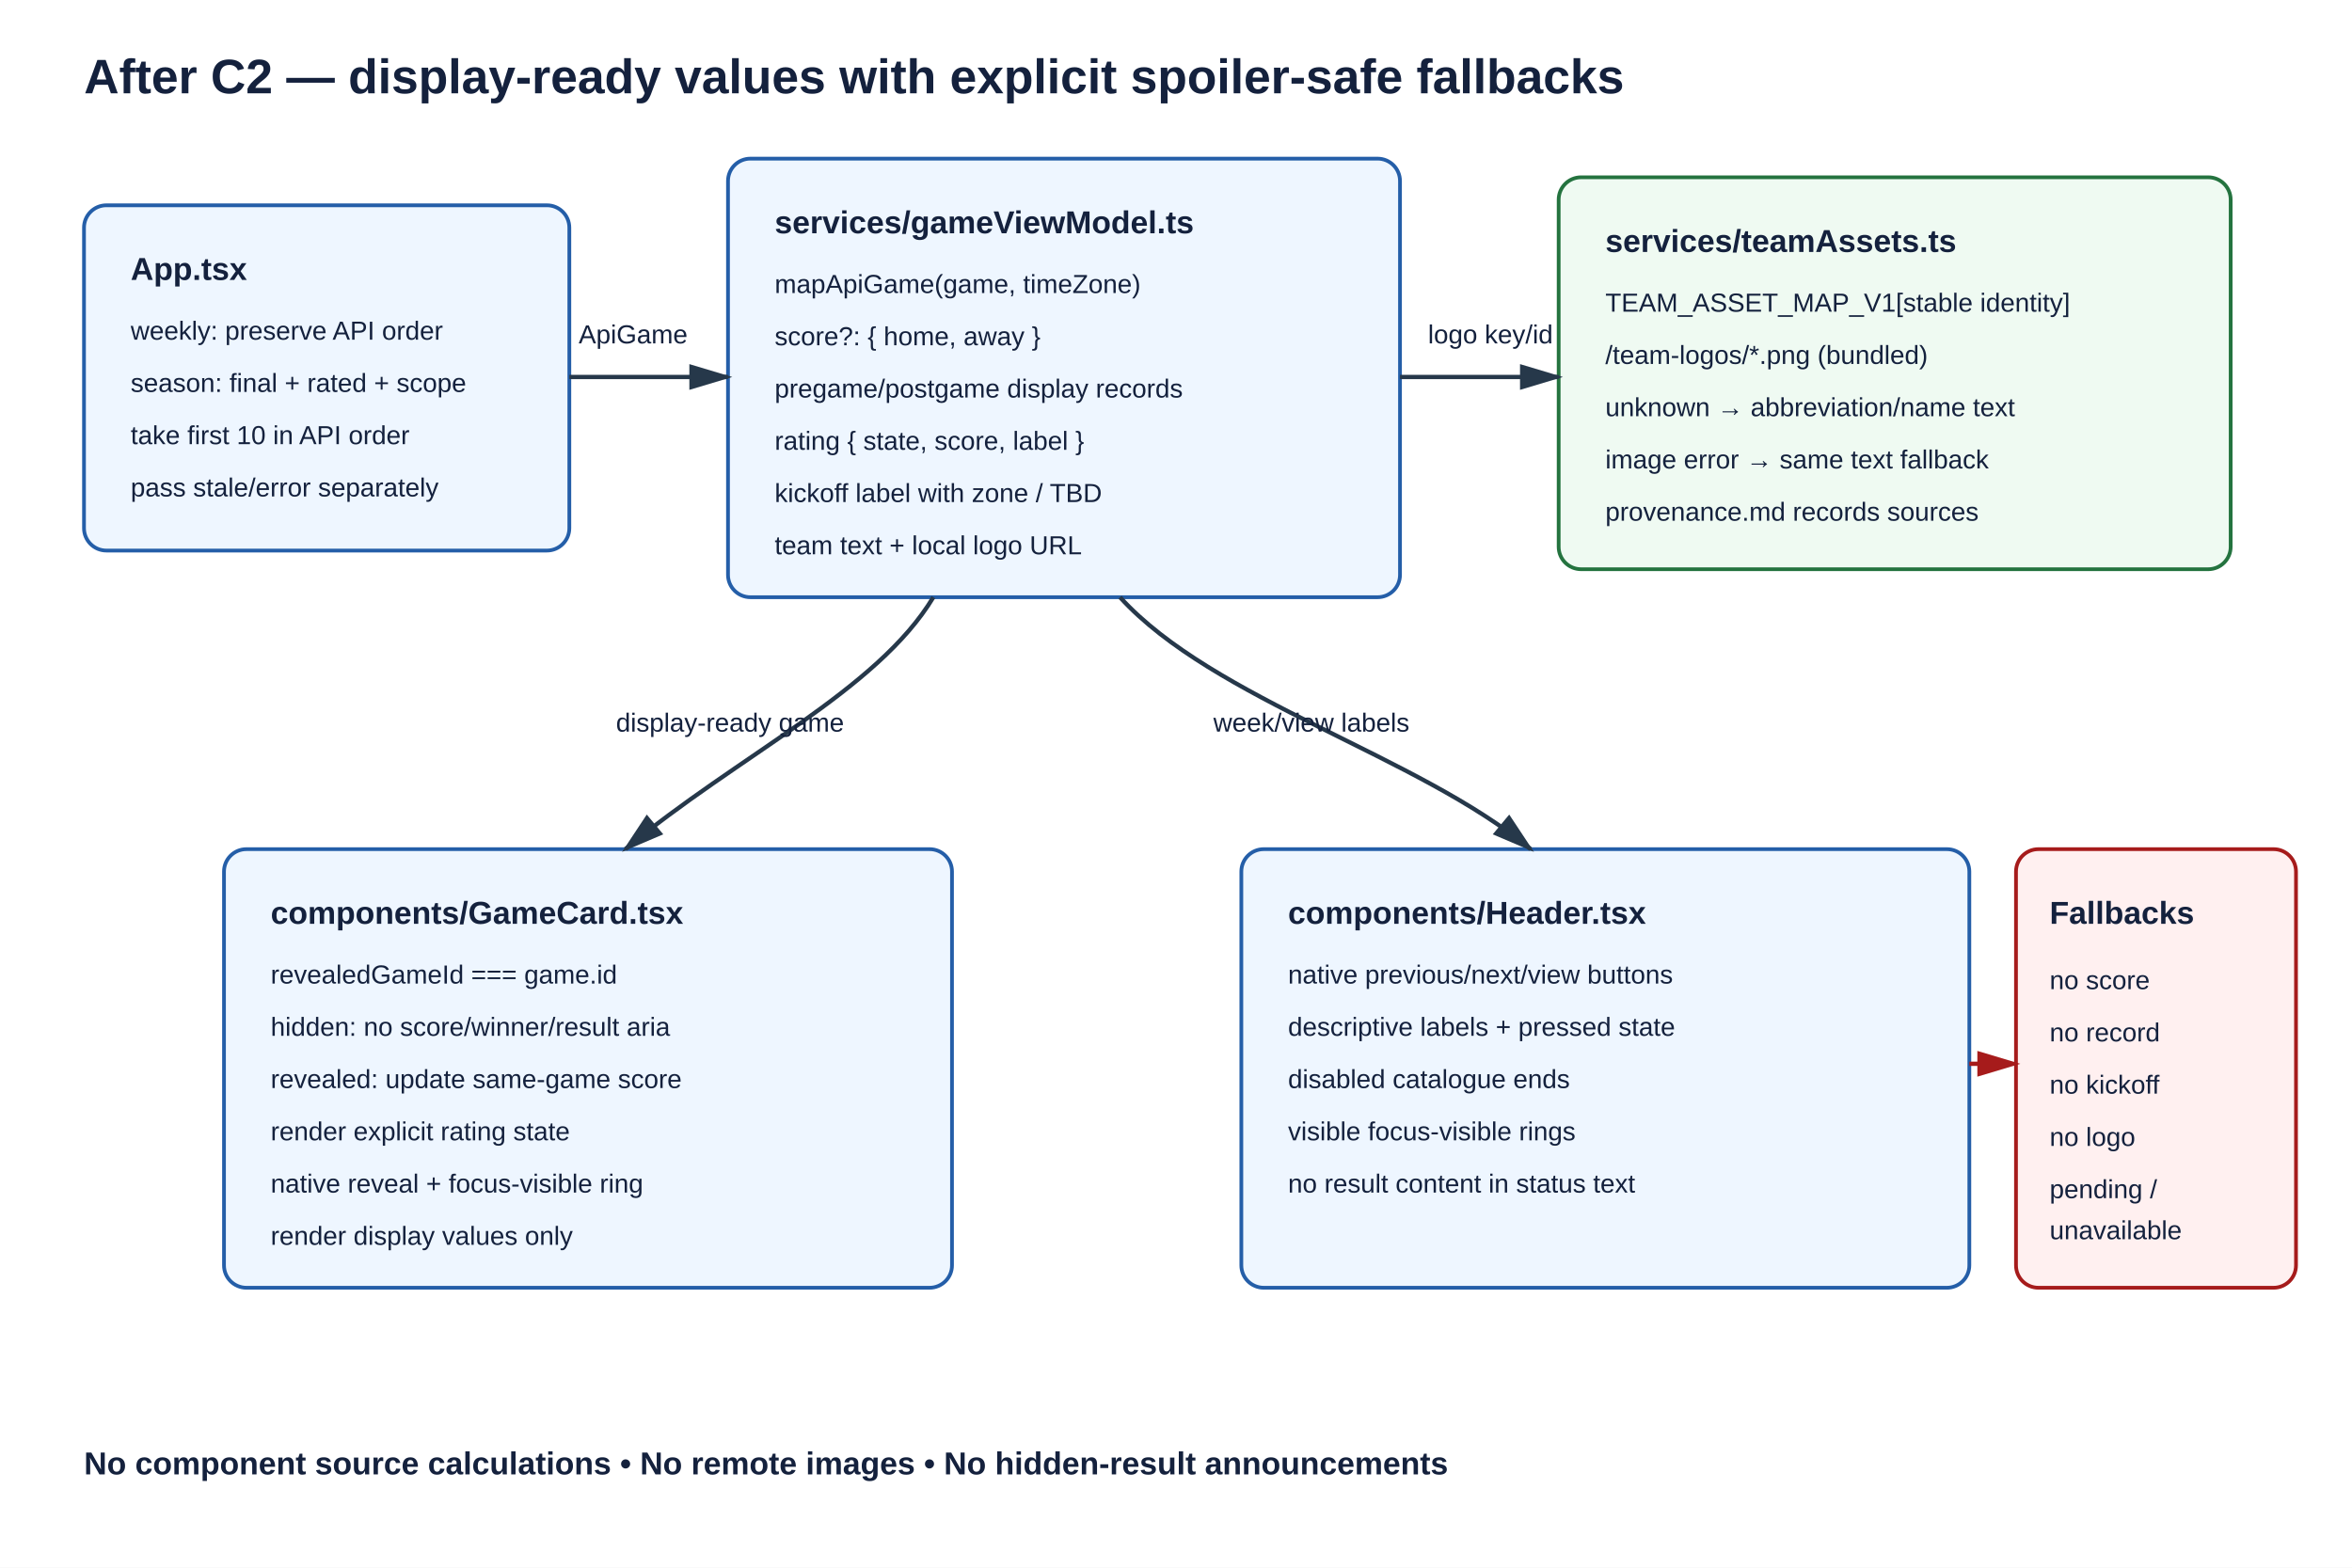
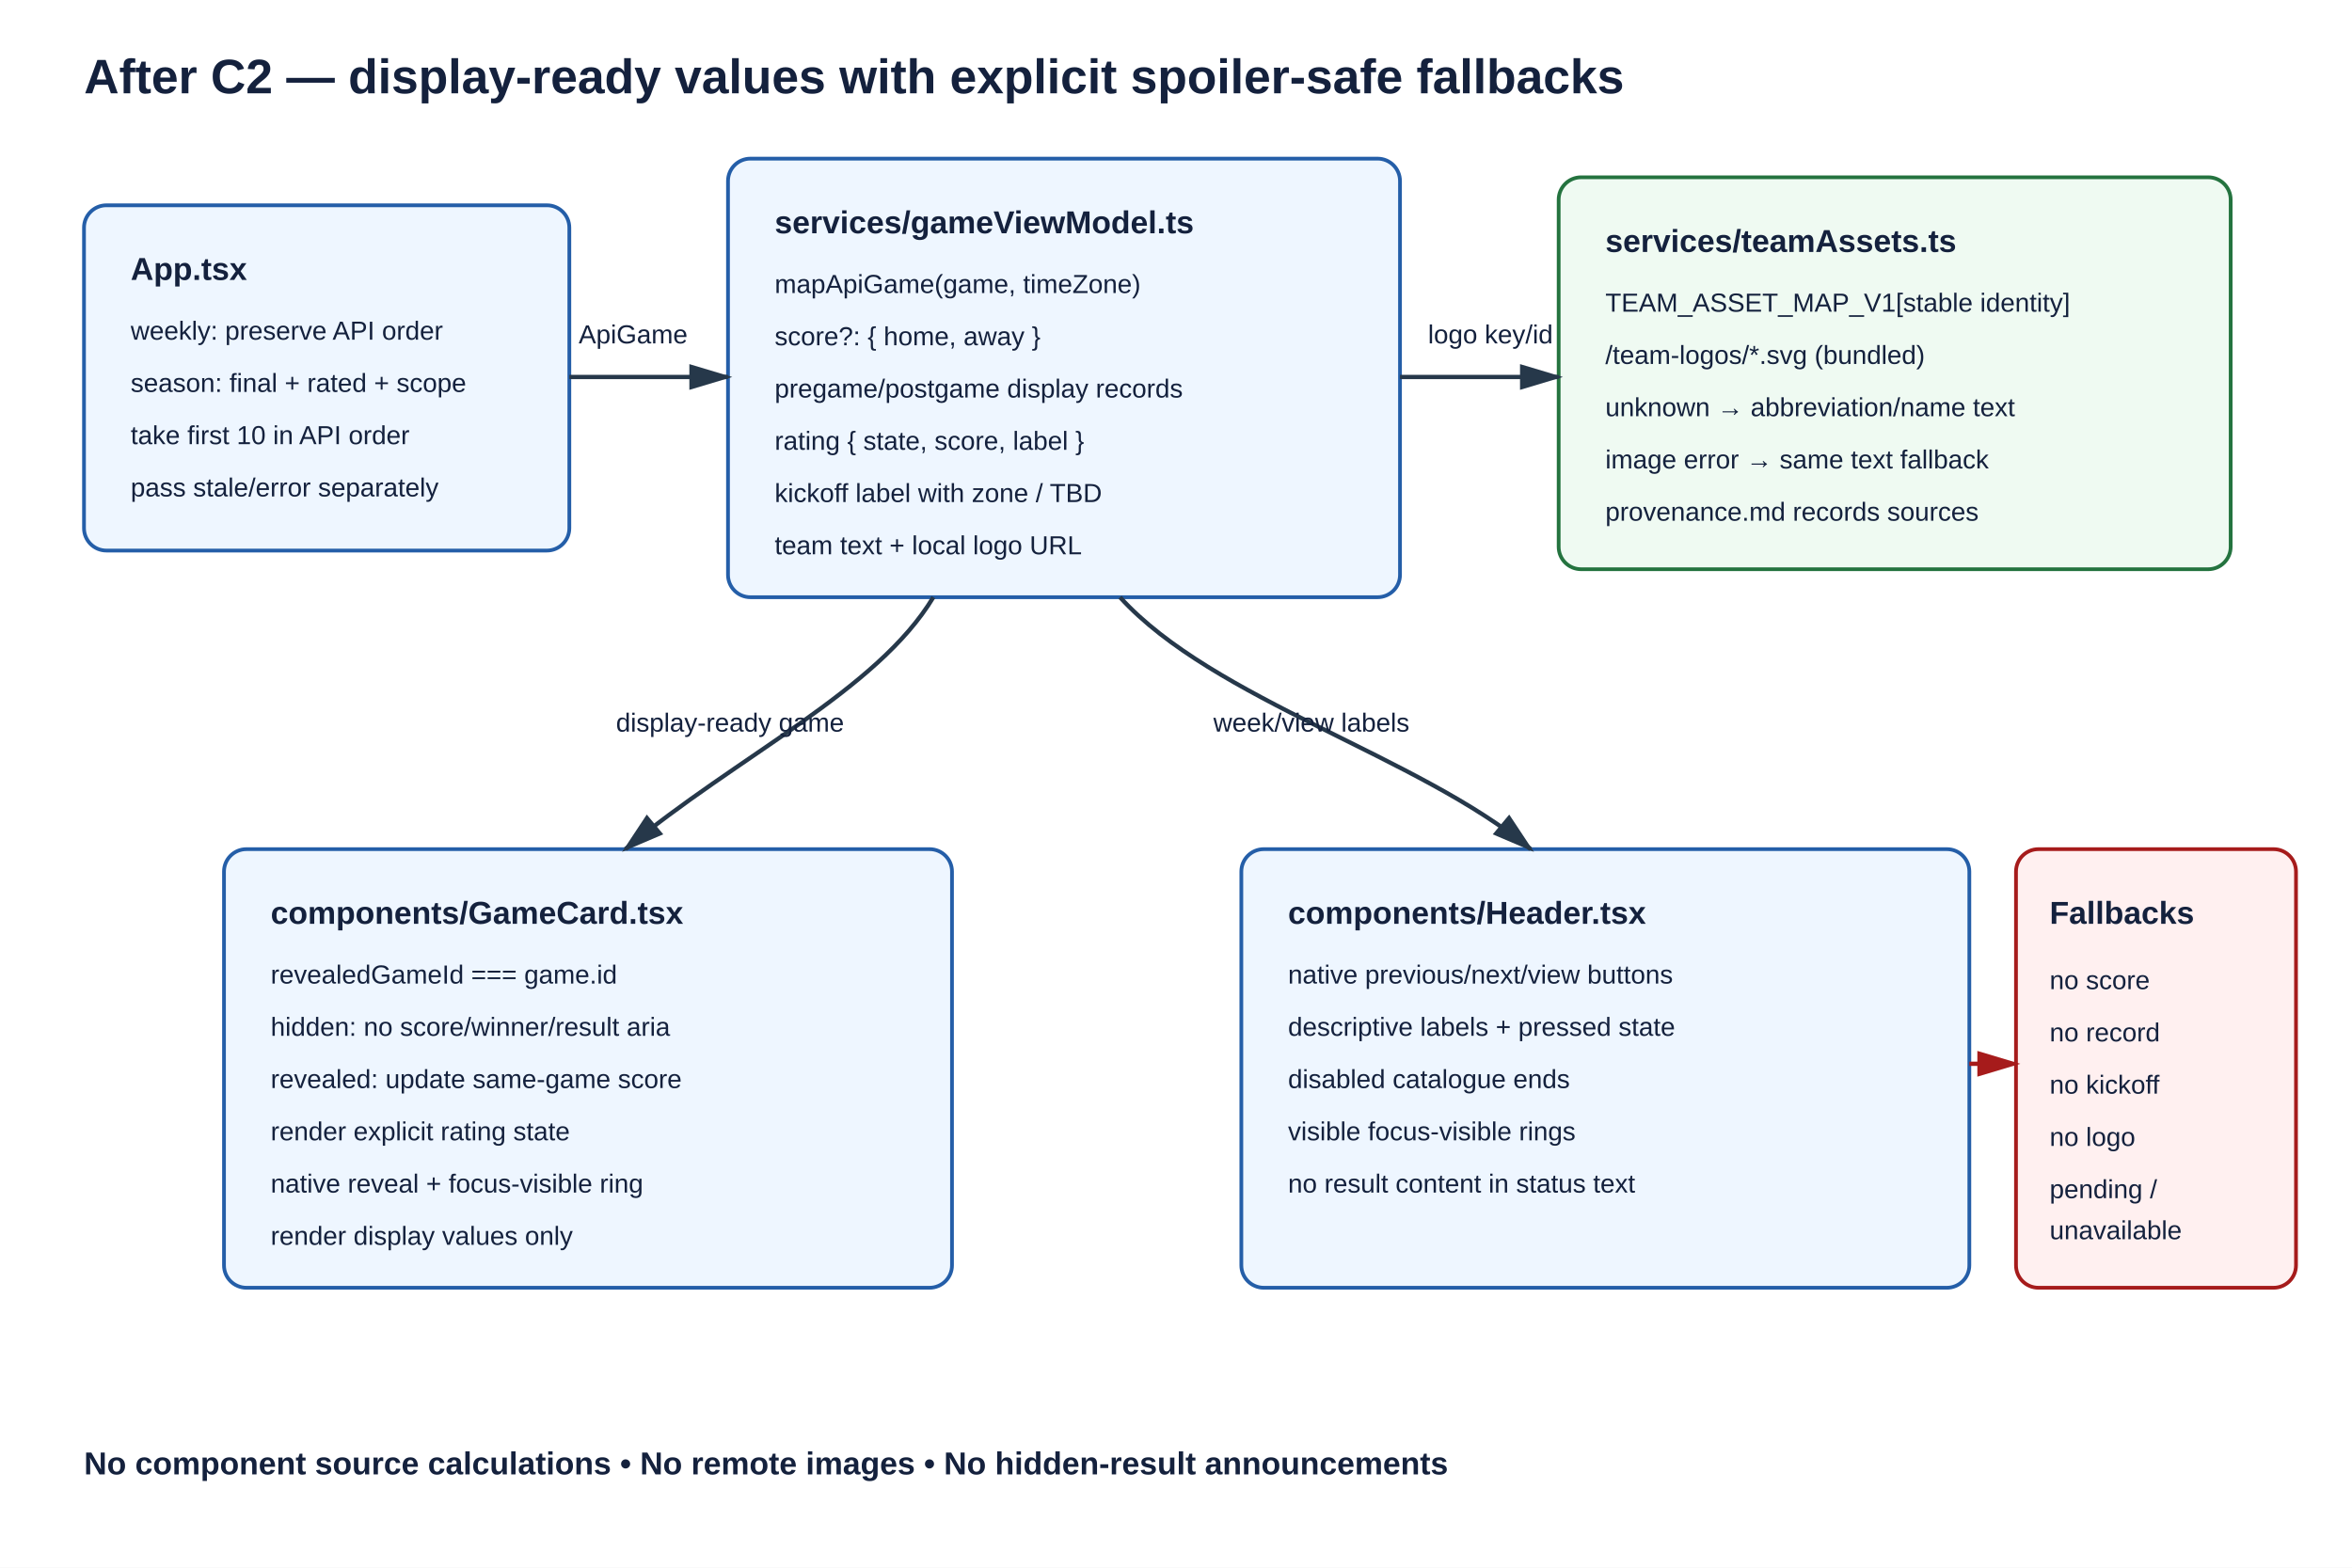
<svg xmlns="http://www.w3.org/2000/svg" width="1260" height="840" viewBox="0 0 1260 840" role="img" aria-labelledby="title desc">
  <defs>
    <marker id="a" markerWidth="10" markerHeight="10" refX="9" refY="3" orient="auto">
      <path d="M0 0L10 3 0 6Z" fill="#26384a" />
    </marker>
    <marker id="r" markerWidth="10" markerHeight="10" refX="9" refY="3" orient="auto">
      <path d="M0 0L10 3 0 6Z" fill="#a61b1b" />
    </marker>
    <style>text{font-family:Arial,sans-serif;fill:#14213d}.t{font-size:26px;font-weight:700}.h{font-size:17px;font-weight:700}.b{font-size:14px}.n{fill:#eef6ff;stroke:#245ea8;stroke-width:2}.s{fill:#effaf2;stroke:#24733f;stroke-width:2}.e{fill:#fff0f0;stroke:#a61b1b;stroke-width:2}.l{stroke:#26384a;stroke-width:2.3;fill:none;marker-end:url(#a)}.d{stroke:#a61b1b;stroke-width:2.3;stroke-dasharray:8 6;fill:none;marker-end:url(#r)}</style>
  </defs>
  <rect width="1260" height="840" fill="#fff" />
  <text x="45" y="50" class="t">After C2 — display-ready values with explicit spoiler-safe fallbacks</text>
  <rect x="45" y="110" width="260" height="185" rx="12" class="n" />
  <text x="70" y="150" class="h">App.tsx</text>
  <text x="70" y="182" class="b">weekly: preserve API order</text>
  <text x="70" y="210" class="b">season: final + rated + scope</text>
  <text x="70" y="238" class="b">take first 10 in API order</text>
  <text x="70" y="266" class="b">pass stale/error separately</text>
  <rect x="390" y="85" width="360" height="235" rx="12" class="n" />
  <text x="415" y="125" class="h">services/gameViewModel.ts</text>
  <text x="415" y="157" class="b">mapApiGame(game, timeZone)</text>
  <text x="415" y="185" class="b">score?: { home, away }</text>
  <text x="415" y="213" class="b">pregame/postgame display records</text>
  <text x="415" y="241" class="b">rating { state, score, label }</text>
  <text x="415" y="269" class="b">kickoff label with zone / TBD</text>
  <text x="415" y="297" class="b">team text + local logo URL</text>
  <rect x="835" y="95" width="360" height="210" rx="12" class="s" />
  <text x="860" y="135" class="h">services/teamAssets.ts</text>
  <text x="860" y="167" class="b">TEAM_ASSET_MAP_V1[stable identity]</text>
-   <text x="860" y="195" class="b">/team-logos/*.png (bundled)</text>
+   <text x="860" y="195" class="b">/team-logos/*.svg (bundled)</text>
  <text x="860" y="223" class="b">unknown → abbreviation/name text</text>
  <text x="860" y="251" class="b">image error → same text fallback</text>
  <text x="860" y="279" class="b">provenance.md records sources</text>
  <path d="M305 202L390 202" class="l" />
  <text x="310" y="184" class="b">ApiGame</text>
  <path d="M750 202L835 202" class="l" />
  <text x="765" y="184" class="b">logo key/id</text>
  <rect x="120" y="455" width="390" height="235" rx="12" class="n" />
  <text x="145" y="495" class="h">components/GameCard.tsx</text>
  <text x="145" y="527" class="b">revealedGameId === game.id</text>
  <text x="145" y="555" class="b">hidden: no score/winner/result aria</text>
  <text x="145" y="583" class="b">revealed: update same-game score</text>
  <text x="145" y="611" class="b">render explicit rating state</text>
  <text x="145" y="639" class="b">native reveal + focus-visible ring</text>
  <text x="145" y="667" class="b">render display values only</text>
  <rect x="665" y="455" width="390" height="235" rx="12" class="n" />
  <text x="690" y="495" class="h">components/Header.tsx</text>
  <text x="690" y="527" class="b">native previous/next/view buttons</text>
  <text x="690" y="555" class="b">descriptive labels + pressed state</text>
  <text x="690" y="583" class="b">disabled catalogue ends</text>
  <text x="690" y="611" class="b">visible focus-visible rings</text>
  <text x="690" y="639" class="b">no result content in status text</text>
  <path d="M500 320C470 370 395 405 335 455" class="l" />
  <text x="330" y="392" class="b">display-ready game</text>
  <path d="M600 320C650 375 760 405 820 455" class="l" />
  <text x="650" y="392" class="b">week/view labels</text>
  <rect x="1080" y="455" width="150" height="235" rx="12" class="e" />
  <text x="1098" y="495" class="h">Fallbacks</text>
  <text x="1098" y="530" class="b">no score</text>
  <text x="1098" y="558" class="b">no record</text>
  <text x="1098" y="586" class="b">no kickoff</text>
  <text x="1098" y="614" class="b">no logo</text>
  <text x="1098" y="642" class="b">pending /</text>
  <text x="1098" y="664" class="b">unavailable</text>
  <path d="M1055 570L1080 570" class="d" />
  <text x="45" y="790" class="h">No component source calculations • No remote images • No hidden-result announcements</text>
</svg>
